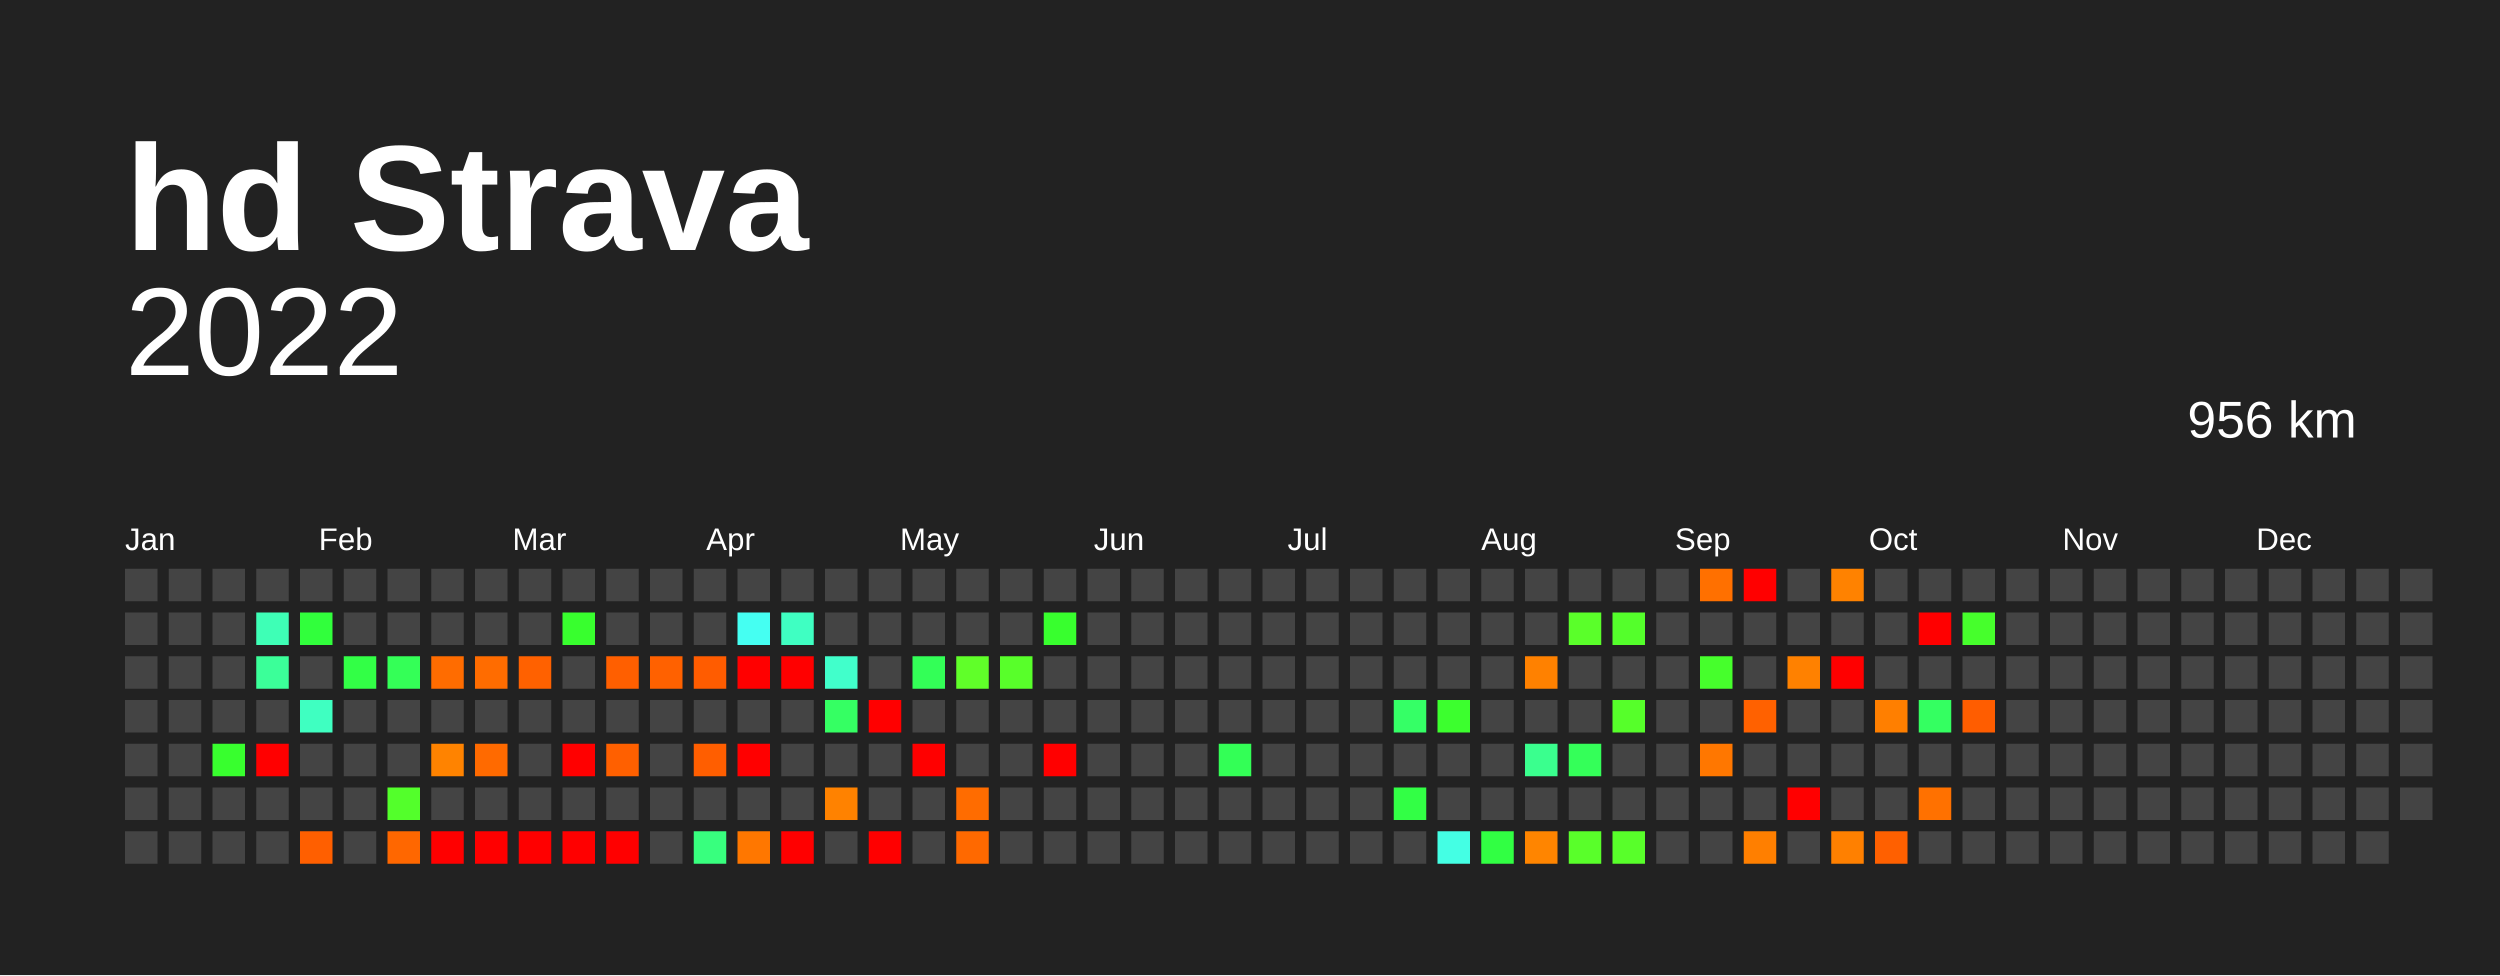
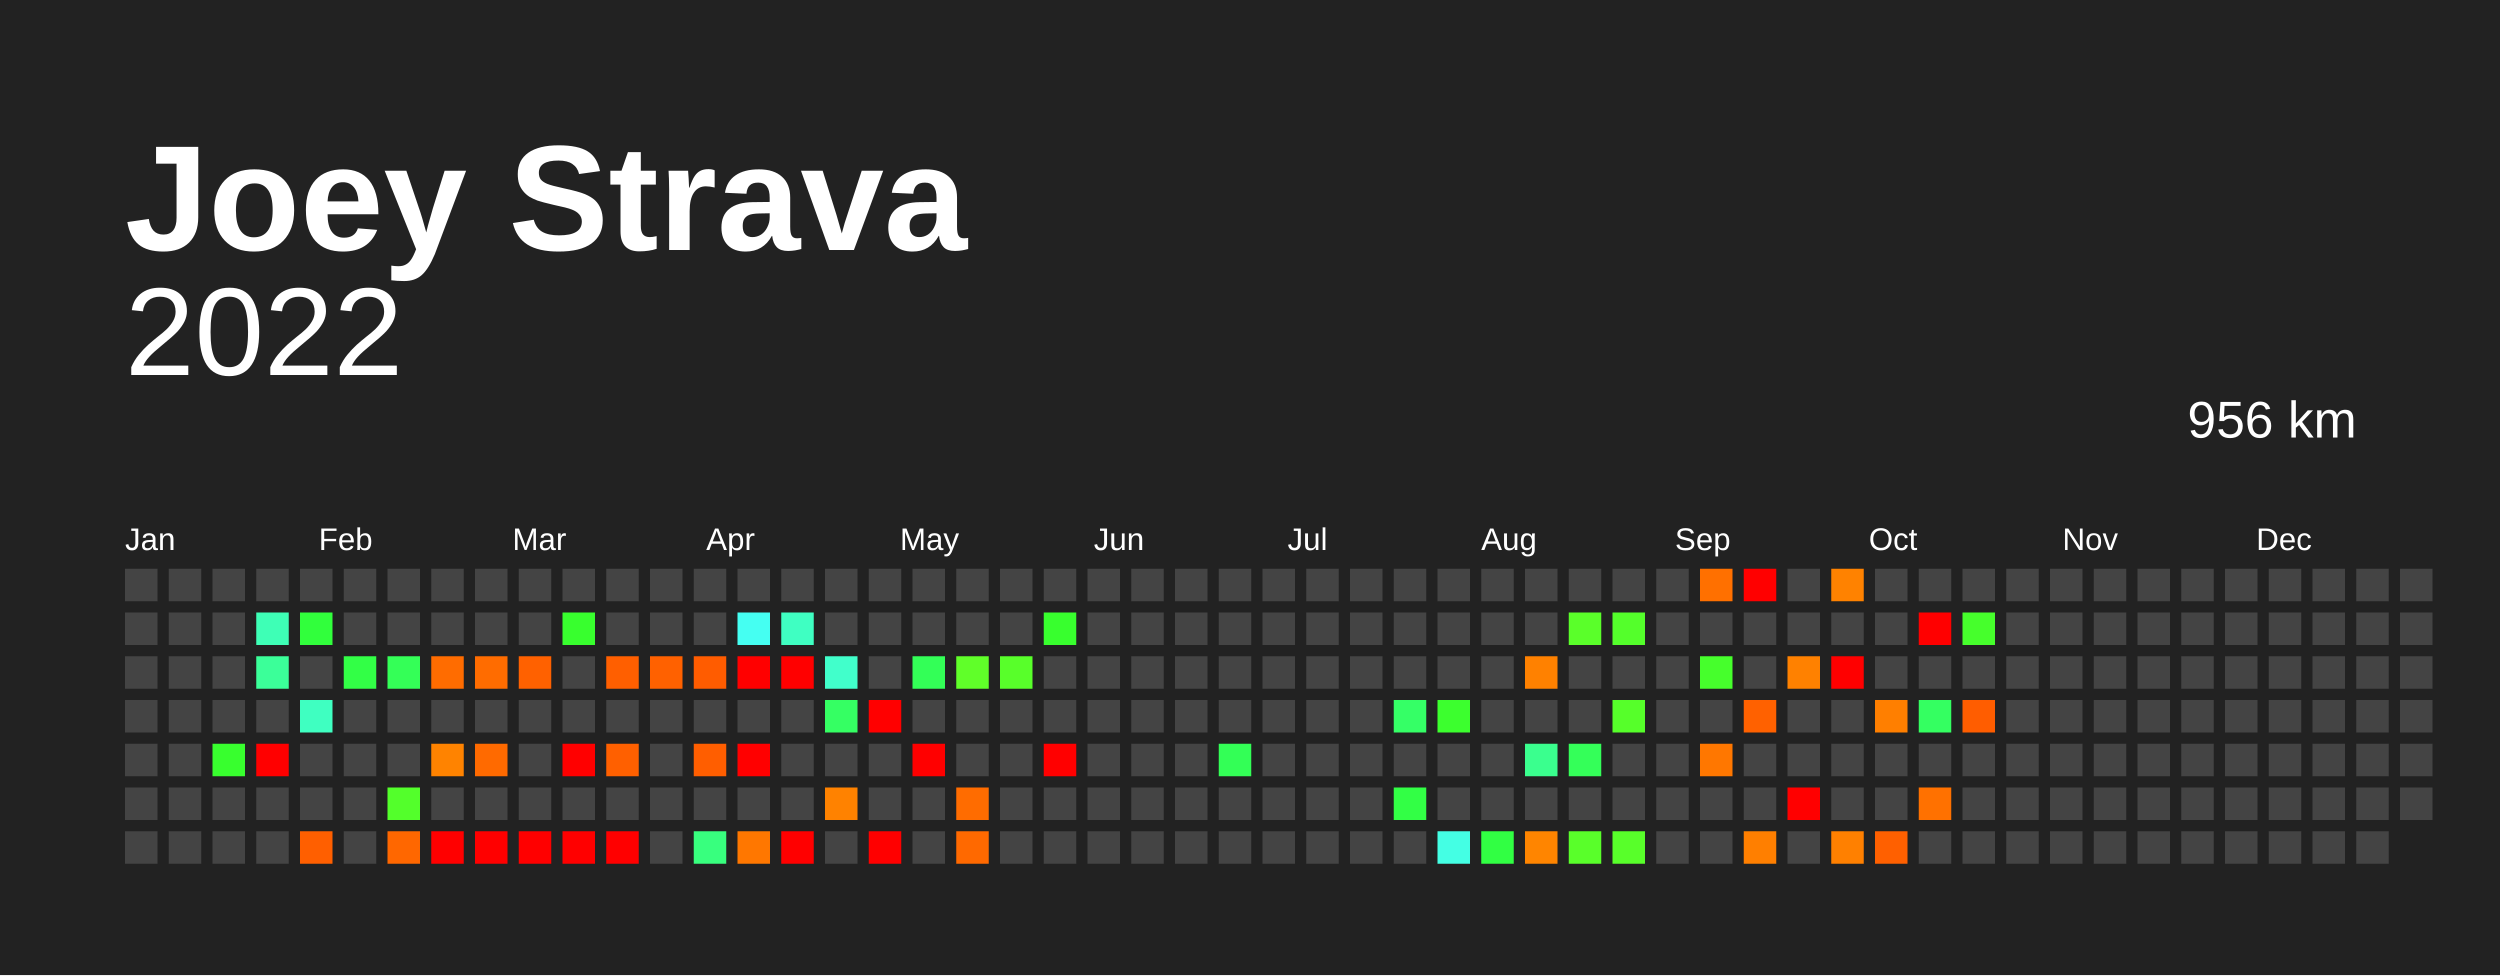
<svg xmlns="http://www.w3.org/2000/svg" baseProfile="full" height="78mm" version="1.1" viewBox="0,0,200,78" width="200mm">
  <defs />
  <rect fill="#222222" height="78" width="200" x="0" y="0" />
-   <text fill="#FFFFFF" style="font-size:12px; font-family:Arial; font-weight:bold;" x="10" y="20">hd Strava</text>
+   <text fill="#FFFFFF" style="font-size:12px; font-family:Arial; font-weight:bold;" x="10" y="20">Joey Strava</text>
  <text alignment-baseline="hanging" fill="#FFFFFF" style="font-size:10.0px; font-family:Arial;" x="10" y="30">2022</text>
  <text alignment-baseline="hanging" fill="#FFFFFF" style="font-size:4.125px; font-family:Arial;" x="175" y="35">956 km</text>
  <text fill="#FFFFFF" style="font-size:2.5px; font-family:Arial" x="10.0" y="44">Jan</text>
  <text fill="#FFFFFF" style="font-size:2.5px; font-family:Arial" x="25.5" y="44">Feb</text>
  <text fill="#FFFFFF" style="font-size:2.5px; font-family:Arial" x="41.0" y="44">Mar</text>
  <text fill="#FFFFFF" style="font-size:2.5px; font-family:Arial" x="56.5" y="44">Apr</text>
  <text fill="#FFFFFF" style="font-size:2.5px; font-family:Arial" x="72.0" y="44">May</text>
  <text fill="#FFFFFF" style="font-size:2.5px; font-family:Arial" x="87.5" y="44">Jun</text>
  <text fill="#FFFFFF" style="font-size:2.5px; font-family:Arial" x="103.0" y="44">Jul</text>
  <text fill="#FFFFFF" style="font-size:2.5px; font-family:Arial" x="118.5" y="44">Aug</text>
  <text fill="#FFFFFF" style="font-size:2.5px; font-family:Arial" x="134.0" y="44">Sep</text>
  <text fill="#FFFFFF" style="font-size:2.5px; font-family:Arial" x="149.5" y="44">Oct</text>
  <text fill="#FFFFFF" style="font-size:2.5px; font-family:Arial" x="165.0" y="44">Nov</text>
  <text fill="#FFFFFF" style="font-size:2.5px; font-family:Arial" x="180.5" y="44">Dec</text>
  <rect fill="#444444" height="2.6" width="2.6" x="10.0" y="45.5" />
  <rect fill="#444444" height="2.6" width="2.6" x="10.0" y="49.0" />
  <rect fill="#444444" height="2.6" width="2.6" x="10.0" y="52.5" />
  <rect fill="#444444" height="2.6" width="2.6" x="10.0" y="56.0" />
  <rect fill="#444444" height="2.6" width="2.6" x="10.0" y="59.5" />
  <rect fill="#444444" height="2.6" width="2.6" x="10.0" y="63.0" />
  <rect fill="#444444" height="2.6" width="2.6" x="10.0" y="66.5" />
  <rect fill="#444444" height="2.6" width="2.6" x="13.5" y="45.5" />
  <rect fill="#444444" height="2.6" width="2.6" x="13.5" y="49.0" />
  <rect fill="#444444" height="2.6" width="2.6" x="13.5" y="52.5" />
  <rect fill="#444444" height="2.6" width="2.6" x="13.5" y="56.0" />
  <rect fill="#444444" height="2.6" width="2.6" x="13.5" y="59.5" />
  <rect fill="#444444" height="2.6" width="2.6" x="13.5" y="63.0" />
  <rect fill="#444444" height="2.6" width="2.6" x="13.5" y="66.5" />
  <rect fill="#444444" height="2.6" width="2.6" x="17.0" y="45.5" />
  <rect fill="#444444" height="2.6" width="2.6" x="17.0" y="49.0" />
  <rect fill="#444444" height="2.6" width="2.6" x="17.0" y="52.5" />
  <rect fill="#444444" height="2.6" width="2.6" x="17.0" y="56.0" />
  <rect fill="#38ff2e" height="2.6" width="2.6" x="17.0" y="59.5" />
  <rect fill="#444444" height="2.6" width="2.6" x="17.0" y="63.0" />
  <rect fill="#444444" height="2.6" width="2.6" x="17.0" y="66.5" />
  <rect fill="#444444" height="2.6" width="2.6" x="20.5" y="45.5" />
  <rect fill="#3effb6" height="2.6" width="2.6" x="20.5" y="49.0" />
  <rect fill="#3bff99" height="2.6" width="2.6" x="20.5" y="52.5" />
  <rect fill="#444444" height="2.6" width="2.6" x="20.5" y="56.0" />
  <rect fill="red" height="2.6" width="2.6" x="20.5" y="59.5" />
  <rect fill="#444444" height="2.6" width="2.6" x="20.5" y="63.0" />
  <rect fill="#444444" height="2.6" width="2.6" x="20.5" y="66.5" />
  <rect fill="#444444" height="2.6" width="2.6" x="24.0" y="45.5" />
  <rect fill="#31ff3c" height="2.6" width="2.6" x="24.0" y="49.0" />
  <rect fill="#444444" height="2.6" width="2.6" x="24.0" y="52.5" />
  <rect fill="#3fffc1" height="2.6" width="2.6" x="24.0" y="56.0" />
  <rect fill="#444444" height="2.6" width="2.6" x="24.0" y="59.5" />
  <rect fill="#444444" height="2.6" width="2.6" x="24.0" y="63.0" />
  <rect fill="#ff5f00" height="2.6" width="2.6" x="24.0" y="66.5" />
  <rect fill="#444444" height="2.6" width="2.6" x="27.5" y="45.5" />
  <rect fill="#444444" height="2.6" width="2.6" x="27.5" y="49.0" />
  <rect fill="#32ff46" height="2.6" width="2.6" x="27.5" y="52.5" />
  <rect fill="#444444" height="2.6" width="2.6" x="27.5" y="56.0" />
  <rect fill="#444444" height="2.6" width="2.6" x="27.5" y="59.5" />
  <rect fill="#444444" height="2.6" width="2.6" x="27.5" y="63.0" />
  <rect fill="#444444" height="2.6" width="2.6" x="27.5" y="66.5" />
  <rect fill="#444444" height="2.6" width="2.6" x="31.0" y="45.5" />
  <rect fill="#444444" height="2.6" width="2.6" x="31.0" y="49.0" />
  <rect fill="#34ff57" height="2.6" width="2.6" x="31.0" y="52.5" />
  <rect fill="#444444" height="2.6" width="2.6" x="31.0" y="56.0" />
  <rect fill="#444444" height="2.6" width="2.6" x="31.0" y="59.5" />
  <rect fill="#53ff2b" height="2.6" width="2.6" x="31.0" y="63.0" />
  <rect fill="#ff6700" height="2.6" width="2.6" x="31.0" y="66.5" />
  <rect fill="#444444" height="2.6" width="2.6" x="34.5" y="45.5" />
  <rect fill="#444444" height="2.6" width="2.6" x="34.5" y="49.0" />
  <rect fill="#ff6c00" height="2.6" width="2.6" x="34.5" y="52.5" />
  <rect fill="#444444" height="2.6" width="2.6" x="34.5" y="56.0" />
  <rect fill="#ff8300" height="2.6" width="2.6" x="34.5" y="59.5" />
  <rect fill="#444444" height="2.6" width="2.6" x="34.5" y="63.0" />
  <rect fill="red" height="2.6" width="2.6" x="34.5" y="66.5" />
  <rect fill="#444444" height="2.6" width="2.6" x="38.0" y="45.5" />
  <rect fill="#444444" height="2.6" width="2.6" x="38.0" y="49.0" />
  <rect fill="#ff6c00" height="2.6" width="2.6" x="38.0" y="52.5" />
  <rect fill="#444444" height="2.6" width="2.6" x="38.0" y="56.0" />
  <rect fill="#ff6a00" height="2.6" width="2.6" x="38.0" y="59.5" />
  <rect fill="#444444" height="2.6" width="2.6" x="38.0" y="63.0" />
  <rect fill="red" height="2.6" width="2.6" x="38.0" y="66.5" />
  <rect fill="#444444" height="2.6" width="2.6" x="41.5" y="45.5" />
  <rect fill="#444444" height="2.6" width="2.6" x="41.5" y="49.0" />
  <rect fill="#ff6100" height="2.6" width="2.6" x="41.5" y="52.5" />
  <rect fill="#444444" height="2.6" width="2.6" x="41.5" y="56.0" />
  <rect fill="#444444" height="2.6" width="2.6" x="41.5" y="59.5" />
  <rect fill="#444444" height="2.6" width="2.6" x="41.5" y="63.0" />
  <rect fill="red" height="2.6" width="2.6" x="41.5" y="66.5" />
  <rect fill="#444444" height="2.6" width="2.6" x="45.0" y="45.5" />
  <rect fill="#38ff2e" height="2.6" width="2.6" x="45.0" y="49.0" />
  <rect fill="#444444" height="2.6" width="2.6" x="45.0" y="52.5" />
  <rect fill="#444444" height="2.6" width="2.6" x="45.0" y="56.0" />
  <rect fill="red" height="2.6" width="2.6" x="45.0" y="59.5" />
  <rect fill="#444444" height="2.6" width="2.6" x="45.0" y="63.0" />
  <rect fill="red" height="2.6" width="2.6" x="45.0" y="66.5" />
  <rect fill="#444444" height="2.6" width="2.6" x="48.5" y="45.5" />
  <rect fill="#444444" height="2.6" width="2.6" x="48.5" y="49.0" />
  <rect fill="#ff5f00" height="2.6" width="2.6" x="48.5" y="52.5" />
  <rect fill="#444444" height="2.6" width="2.6" x="48.5" y="56.0" />
  <rect fill="#ff6000" height="2.6" width="2.6" x="48.5" y="59.5" />
  <rect fill="#444444" height="2.6" width="2.6" x="48.5" y="63.0" />
  <rect fill="red" height="2.6" width="2.6" x="48.5" y="66.5" />
  <rect fill="#444444" height="2.6" width="2.6" x="52.0" y="45.5" />
  <rect fill="#444444" height="2.6" width="2.6" x="52.0" y="49.0" />
  <rect fill="#ff6100" height="2.6" width="2.6" x="52.0" y="52.5" />
  <rect fill="#444444" height="2.6" width="2.6" x="52.0" y="56.0" />
  <rect fill="#444444" height="2.6" width="2.6" x="52.0" y="59.5" />
  <rect fill="#444444" height="2.6" width="2.6" x="52.0" y="63.0" />
  <rect fill="#444444" height="2.6" width="2.6" x="52.0" y="66.5" />
  <rect fill="#444444" height="2.6" width="2.6" x="55.5" y="45.5" />
  <rect fill="#444444" height="2.6" width="2.6" x="55.5" y="49.0" />
  <rect fill="#ff5c00" height="2.6" width="2.6" x="55.5" y="52.5" />
  <rect fill="#444444" height="2.6" width="2.6" x="55.5" y="56.0" />
  <rect fill="#ff5e00" height="2.6" width="2.6" x="55.5" y="59.5" />
  <rect fill="#444444" height="2.6" width="2.6" x="55.5" y="63.0" />
  <rect fill="#38ff7e" height="2.6" width="2.6" x="55.5" y="66.5" />
  <rect fill="#444444" height="2.6" width="2.6" x="59.0" y="45.5" />
  <rect fill="#45fff2" height="2.6" width="2.6" x="59.0" y="49.0" />
  <rect fill="red" height="2.6" width="2.6" x="59.0" y="52.5" />
  <rect fill="#444444" height="2.6" width="2.6" x="59.0" y="56.0" />
  <rect fill="red" height="2.6" width="2.6" x="59.0" y="59.5" />
  <rect fill="#444444" height="2.6" width="2.6" x="59.0" y="63.0" />
  <rect fill="#ff7700" height="2.6" width="2.6" x="59.0" y="66.5" />
  <rect fill="#444444" height="2.6" width="2.6" x="62.5" y="45.5" />
  <rect fill="#3fffc2" height="2.6" width="2.6" x="62.5" y="49.0" />
  <rect fill="red" height="2.6" width="2.6" x="62.5" y="52.5" />
  <rect fill="#444444" height="2.6" width="2.6" x="62.5" y="56.0" />
  <rect fill="#444444" height="2.6" width="2.6" x="62.5" y="59.5" />
  <rect fill="#444444" height="2.6" width="2.6" x="62.5" y="63.0" />
  <rect fill="red" height="2.6" width="2.6" x="62.5" y="66.5" />
  <rect fill="#444444" height="2.6" width="2.6" x="66.0" y="45.5" />
  <rect fill="#444444" height="2.6" width="2.6" x="66.0" y="49.0" />
  <rect fill="#41ffcb" height="2.6" width="2.6" x="66.0" y="52.5" />
  <rect fill="#35ff63" height="2.6" width="2.6" x="66.0" y="56.0" />
  <rect fill="#444444" height="2.6" width="2.6" x="66.0" y="59.5" />
  <rect fill="#ff8200" height="2.6" width="2.6" x="66.0" y="63.0" />
  <rect fill="#444444" height="2.6" width="2.6" x="66.0" y="66.5" />
  <rect fill="#444444" height="2.6" width="2.6" x="69.5" y="45.5" />
  <rect fill="#444444" height="2.6" width="2.6" x="69.5" y="49.0" />
  <rect fill="#444444" height="2.6" width="2.6" x="69.5" y="52.5" />
  <rect fill="red" height="2.6" width="2.6" x="69.5" y="56.0" />
  <rect fill="#444444" height="2.6" width="2.6" x="69.5" y="59.5" />
  <rect fill="#444444" height="2.6" width="2.6" x="69.5" y="63.0" />
  <rect fill="red" height="2.6" width="2.6" x="69.5" y="66.5" />
  <rect fill="#444444" height="2.6" width="2.6" x="73.0" y="45.5" />
  <rect fill="#444444" height="2.6" width="2.6" x="73.0" y="49.0" />
  <rect fill="#33ff57" height="2.6" width="2.6" x="73.0" y="52.5" />
  <rect fill="#444444" height="2.6" width="2.6" x="73.0" y="56.0" />
  <rect fill="red" height="2.6" width="2.6" x="73.0" y="59.5" />
  <rect fill="#444444" height="2.6" width="2.6" x="73.0" y="63.0" />
  <rect fill="#444444" height="2.6" width="2.6" x="73.0" y="66.5" />
  <rect fill="#444444" height="2.6" width="2.6" x="76.5" y="45.5" />
  <rect fill="#444444" height="2.6" width="2.6" x="76.5" y="49.0" />
  <rect fill="#60ff29" height="2.6" width="2.6" x="76.5" y="52.5" />
  <rect fill="#444444" height="2.6" width="2.6" x="76.5" y="56.0" />
  <rect fill="#444444" height="2.6" width="2.6" x="76.5" y="59.5" />
  <rect fill="#ff6c00" height="2.6" width="2.6" x="76.5" y="63.0" />
  <rect fill="#ff6900" height="2.6" width="2.6" x="76.5" y="66.5" />
  <rect fill="#444444" height="2.6" width="2.6" x="80.0" y="45.5" />
  <rect fill="#444444" height="2.6" width="2.6" x="80.0" y="49.0" />
  <rect fill="#58ff2a" height="2.6" width="2.6" x="80.0" y="52.5" />
  <rect fill="#444444" height="2.6" width="2.6" x="80.0" y="56.0" />
  <rect fill="#444444" height="2.6" width="2.6" x="80.0" y="59.5" />
  <rect fill="#444444" height="2.6" width="2.6" x="80.0" y="63.0" />
  <rect fill="#444444" height="2.6" width="2.6" x="80.0" y="66.5" />
  <rect fill="#444444" height="2.6" width="2.6" x="83.5" y="45.5" />
  <rect fill="#38ff2e" height="2.6" width="2.6" x="83.5" y="49.0" />
  <rect fill="#444444" height="2.6" width="2.6" x="83.5" y="52.5" />
  <rect fill="#444444" height="2.6" width="2.6" x="83.5" y="56.0" />
  <rect fill="red" height="2.6" width="2.6" x="83.5" y="59.5" />
  <rect fill="#444444" height="2.6" width="2.6" x="83.5" y="63.0" />
  <rect fill="#444444" height="2.6" width="2.6" x="83.5" y="66.5" />
  <rect fill="#444444" height="2.6" width="2.6" x="87.0" y="45.5" />
  <rect fill="#444444" height="2.6" width="2.6" x="87.0" y="49.0" />
  <rect fill="#444444" height="2.6" width="2.6" x="87.0" y="52.5" />
  <rect fill="#444444" height="2.6" width="2.6" x="87.0" y="56.0" />
  <rect fill="#444444" height="2.6" width="2.6" x="87.0" y="59.5" />
  <rect fill="#444444" height="2.6" width="2.6" x="87.0" y="63.0" />
  <rect fill="#444444" height="2.6" width="2.6" x="87.0" y="66.5" />
  <rect fill="#444444" height="2.6" width="2.6" x="90.5" y="45.5" />
  <rect fill="#444444" height="2.6" width="2.6" x="90.5" y="49.0" />
  <rect fill="#444444" height="2.6" width="2.6" x="90.5" y="52.5" />
  <rect fill="#444444" height="2.6" width="2.6" x="90.5" y="56.0" />
  <rect fill="#444444" height="2.6" width="2.6" x="90.5" y="59.5" />
  <rect fill="#444444" height="2.6" width="2.6" x="90.5" y="63.0" />
  <rect fill="#444444" height="2.6" width="2.6" x="90.5" y="66.5" />
  <rect fill="#444444" height="2.6" width="2.6" x="94.0" y="45.5" />
  <rect fill="#444444" height="2.6" width="2.6" x="94.0" y="49.0" />
  <rect fill="#444444" height="2.6" width="2.6" x="94.0" y="52.5" />
  <rect fill="#444444" height="2.6" width="2.6" x="94.0" y="56.0" />
  <rect fill="#444444" height="2.6" width="2.6" x="94.0" y="59.5" />
  <rect fill="#444444" height="2.6" width="2.6" x="94.0" y="63.0" />
  <rect fill="#444444" height="2.6" width="2.6" x="94.0" y="66.5" />
  <rect fill="#444444" height="2.6" width="2.6" x="97.5" y="45.5" />
  <rect fill="#444444" height="2.6" width="2.6" x="97.5" y="49.0" />
  <rect fill="#444444" height="2.6" width="2.6" x="97.5" y="52.5" />
  <rect fill="#444444" height="2.6" width="2.6" x="97.5" y="56.0" />
  <rect fill="#33ff56" height="2.6" width="2.6" x="97.5" y="59.5" />
  <rect fill="#444444" height="2.6" width="2.6" x="97.5" y="63.0" />
  <rect fill="#444444" height="2.6" width="2.6" x="97.5" y="66.5" />
  <rect fill="#444444" height="2.6" width="2.6" x="101.0" y="45.5" />
  <rect fill="#444444" height="2.6" width="2.6" x="101.0" y="49.0" />
  <rect fill="#444444" height="2.6" width="2.6" x="101.0" y="52.5" />
  <rect fill="#444444" height="2.6" width="2.6" x="101.0" y="56.0" />
  <rect fill="#444444" height="2.6" width="2.6" x="101.0" y="59.5" />
  <rect fill="#444444" height="2.6" width="2.6" x="101.0" y="63.0" />
  <rect fill="#444444" height="2.6" width="2.6" x="101.0" y="66.5" />
  <rect fill="#444444" height="2.6" width="2.6" x="104.5" y="45.5" />
  <rect fill="#444444" height="2.6" width="2.6" x="104.5" y="49.0" />
  <rect fill="#444444" height="2.6" width="2.6" x="104.5" y="52.5" />
  <rect fill="#444444" height="2.6" width="2.6" x="104.5" y="56.0" />
  <rect fill="#444444" height="2.6" width="2.6" x="104.5" y="59.5" />
  <rect fill="#444444" height="2.6" width="2.6" x="104.5" y="63.0" />
  <rect fill="#444444" height="2.6" width="2.6" x="104.5" y="66.5" />
  <rect fill="#444444" height="2.6" width="2.6" x="108.0" y="45.5" />
  <rect fill="#444444" height="2.6" width="2.6" x="108.0" y="49.0" />
  <rect fill="#444444" height="2.6" width="2.6" x="108.0" y="52.5" />
  <rect fill="#444444" height="2.6" width="2.6" x="108.0" y="56.0" />
  <rect fill="#444444" height="2.6" width="2.6" x="108.0" y="59.5" />
  <rect fill="#444444" height="2.6" width="2.6" x="108.0" y="63.0" />
  <rect fill="#444444" height="2.6" width="2.6" x="108.0" y="66.5" />
  <rect fill="#444444" height="2.6" width="2.6" x="111.5" y="45.5" />
  <rect fill="#444444" height="2.6" width="2.6" x="111.5" y="49.0" />
  <rect fill="#444444" height="2.6" width="2.6" x="111.5" y="52.5" />
  <rect fill="#35ff66" height="2.6" width="2.6" x="111.5" y="56.0" />
  <rect fill="#444444" height="2.6" width="2.6" x="111.5" y="59.5" />
  <rect fill="#32ff45" height="2.6" width="2.6" x="111.5" y="63.0" />
  <rect fill="#444444" height="2.6" width="2.6" x="111.5" y="66.5" />
  <rect fill="#444444" height="2.6" width="2.6" x="115.0" y="45.5" />
  <rect fill="#444444" height="2.6" width="2.6" x="115.0" y="49.0" />
  <rect fill="#444444" height="2.6" width="2.6" x="115.0" y="52.5" />
  <rect fill="#3cff2e" height="2.6" width="2.6" x="115.0" y="56.0" />
  <rect fill="#444444" height="2.6" width="2.6" x="115.0" y="59.5" />
  <rect fill="#444444" height="2.6" width="2.6" x="115.0" y="63.0" />
  <rect fill="#44ffe4" height="2.6" width="2.6" x="115.0" y="66.5" />
  <rect fill="#444444" height="2.6" width="2.6" x="118.5" y="45.5" />
  <rect fill="#444444" height="2.6" width="2.6" x="118.5" y="49.0" />
  <rect fill="#444444" height="2.6" width="2.6" x="118.5" y="52.5" />
  <rect fill="#444444" height="2.6" width="2.6" x="118.5" y="56.0" />
  <rect fill="#444444" height="2.6" width="2.6" x="118.5" y="59.5" />
  <rect fill="#444444" height="2.6" width="2.6" x="118.5" y="63.0" />
  <rect fill="#31ff43" height="2.6" width="2.6" x="118.5" y="66.5" />
  <rect fill="#444444" height="2.6" width="2.6" x="122.0" y="45.5" />
  <rect fill="#444444" height="2.6" width="2.6" x="122.0" y="49.0" />
  <rect fill="#ff8100" height="2.6" width="2.6" x="122.0" y="52.5" />
  <rect fill="#444444" height="2.6" width="2.6" x="122.0" y="56.0" />
  <rect fill="#3aff8e" height="2.6" width="2.6" x="122.0" y="59.5" />
  <rect fill="#444444" height="2.6" width="2.6" x="122.0" y="63.0" />
  <rect fill="#ff8500" height="2.6" width="2.6" x="122.0" y="66.5" />
  <rect fill="#444444" height="2.6" width="2.6" x="125.5" y="45.5" />
  <rect fill="#5aff2a" height="2.6" width="2.6" x="125.5" y="49.0" />
  <rect fill="#444444" height="2.6" width="2.6" x="125.5" y="52.5" />
  <rect fill="#444444" height="2.6" width="2.6" x="125.5" y="56.0" />
  <rect fill="#34ff59" height="2.6" width="2.6" x="125.5" y="59.5" />
  <rect fill="#444444" height="2.6" width="2.6" x="125.5" y="63.0" />
  <rect fill="#59ff2a" height="2.6" width="2.6" x="125.5" y="66.5" />
  <rect fill="#444444" height="2.6" width="2.6" x="129.0" y="45.5" />
  <rect fill="#54ff2b" height="2.6" width="2.6" x="129.0" y="49.0" />
  <rect fill="#444444" height="2.6" width="2.6" x="129.0" y="52.5" />
  <rect fill="#56ff2a" height="2.6" width="2.6" x="129.0" y="56.0" />
  <rect fill="#444444" height="2.6" width="2.6" x="129.0" y="59.5" />
  <rect fill="#444444" height="2.6" width="2.6" x="129.0" y="63.0" />
  <rect fill="#58ff2a" height="2.6" width="2.6" x="129.0" y="66.5" />
  <rect fill="#444444" height="2.6" width="2.6" x="132.5" y="45.5" />
  <rect fill="#444444" height="2.6" width="2.6" x="132.5" y="49.0" />
  <rect fill="#444444" height="2.6" width="2.6" x="132.5" y="52.5" />
  <rect fill="#444444" height="2.6" width="2.6" x="132.5" y="56.0" />
  <rect fill="#444444" height="2.6" width="2.6" x="132.5" y="59.5" />
  <rect fill="#444444" height="2.6" width="2.6" x="132.5" y="63.0" />
  <rect fill="#444444" height="2.6" width="2.6" x="132.5" y="66.5" />
  <rect fill="#ff7000" height="2.6" width="2.6" x="136.0" y="45.5" />
  <rect fill="#444444" height="2.6" width="2.6" x="136.0" y="49.0" />
  <rect fill="#46ff2c" height="2.6" width="2.6" x="136.0" y="52.5" />
  <rect fill="#444444" height="2.6" width="2.6" x="136.0" y="56.0" />
  <rect fill="#ff7700" height="2.6" width="2.6" x="136.0" y="59.5" />
  <rect fill="#444444" height="2.6" width="2.6" x="136.0" y="63.0" />
  <rect fill="#444444" height="2.6" width="2.6" x="136.0" y="66.5" />
  <rect fill="red" height="2.6" width="2.6" x="139.5" y="45.5" />
  <rect fill="#444444" height="2.6" width="2.6" x="139.5" y="49.0" />
  <rect fill="#444444" height="2.6" width="2.6" x="139.5" y="52.5" />
  <rect fill="#ff6100" height="2.6" width="2.6" x="139.5" y="56.0" />
  <rect fill="#444444" height="2.6" width="2.6" x="139.5" y="59.5" />
  <rect fill="#444444" height="2.6" width="2.6" x="139.5" y="63.0" />
  <rect fill="#ff7f00" height="2.6" width="2.6" x="139.5" y="66.5" />
  <rect fill="#444444" height="2.6" width="2.6" x="143.0" y="45.5" />
  <rect fill="#444444" height="2.6" width="2.6" x="143.0" y="49.0" />
  <rect fill="#ff8100" height="2.6" width="2.6" x="143.0" y="52.5" />
  <rect fill="#444444" height="2.6" width="2.6" x="143.0" y="56.0" />
  <rect fill="#444444" height="2.6" width="2.6" x="143.0" y="59.5" />
  <rect fill="red" height="2.6" width="2.6" x="143.0" y="63.0" />
  <rect fill="#444444" height="2.6" width="2.6" x="143.0" y="66.5" />
  <rect fill="#ff8200" height="2.6" width="2.6" x="146.5" y="45.5" />
  <rect fill="#444444" height="2.6" width="2.6" x="146.5" y="49.0" />
  <rect fill="red" height="2.6" width="2.6" x="146.5" y="52.5" />
  <rect fill="#444444" height="2.6" width="2.6" x="146.5" y="56.0" />
  <rect fill="#444444" height="2.6" width="2.6" x="146.5" y="59.5" />
  <rect fill="#444444" height="2.6" width="2.6" x="146.5" y="63.0" />
  <rect fill="#ff8000" height="2.6" width="2.6" x="146.5" y="66.5" />
  <rect fill="#444444" height="2.6" width="2.6" x="150.0" y="45.5" />
  <rect fill="#444444" height="2.6" width="2.6" x="150.0" y="49.0" />
  <rect fill="#444444" height="2.6" width="2.6" x="150.0" y="52.5" />
  <rect fill="#ff7f00" height="2.6" width="2.6" x="150.0" y="56.0" />
  <rect fill="#444444" height="2.6" width="2.6" x="150.0" y="59.5" />
  <rect fill="#444444" height="2.6" width="2.6" x="150.0" y="63.0" />
  <rect fill="#ff6000" height="2.6" width="2.6" x="150.0" y="66.5" />
  <rect fill="#444444" height="2.6" width="2.6" x="153.5" y="45.5" />
  <rect fill="red" height="2.6" width="2.6" x="153.5" y="49.0" />
  <rect fill="#444444" height="2.6" width="2.6" x="153.5" y="52.5" />
  <rect fill="#34ff61" height="2.6" width="2.6" x="153.5" y="56.0" />
  <rect fill="#444444" height="2.6" width="2.6" x="153.5" y="59.5" />
  <rect fill="#ff7100" height="2.6" width="2.6" x="153.5" y="63.0" />
  <rect fill="#444444" height="2.6" width="2.6" x="153.5" y="66.5" />
  <rect fill="#444444" height="2.6" width="2.6" x="157.0" y="45.5" />
  <rect fill="#46ff2c" height="2.6" width="2.6" x="157.0" y="49.0" />
  <rect fill="#444444" height="2.6" width="2.6" x="157.0" y="52.5" />
  <rect fill="#ff5d00" height="2.6" width="2.6" x="157.0" y="56.0" />
  <rect fill="#444444" height="2.6" width="2.6" x="157.0" y="59.5" />
  <rect fill="#444444" height="2.6" width="2.6" x="157.0" y="63.0" />
  <rect fill="#444444" height="2.6" width="2.6" x="157.0" y="66.5" />
  <rect fill="#444444" height="2.6" width="2.6" x="160.5" y="45.5" />
  <rect fill="#444444" height="2.6" width="2.6" x="160.5" y="49.0" />
  <rect fill="#444444" height="2.6" width="2.6" x="160.5" y="52.5" />
  <rect fill="#444444" height="2.6" width="2.6" x="160.5" y="56.0" />
  <rect fill="#444444" height="2.6" width="2.6" x="160.5" y="59.5" />
  <rect fill="#444444" height="2.6" width="2.6" x="160.5" y="63.0" />
  <rect fill="#444444" height="2.6" width="2.6" x="160.5" y="66.5" />
  <rect fill="#444444" height="2.6" width="2.6" x="164.0" y="45.5" />
  <rect fill="#444444" height="2.6" width="2.6" x="164.0" y="49.0" />
  <rect fill="#444444" height="2.6" width="2.6" x="164.0" y="52.5" />
  <rect fill="#444444" height="2.6" width="2.6" x="164.0" y="56.0" />
  <rect fill="#444444" height="2.6" width="2.6" x="164.0" y="59.5" />
  <rect fill="#444444" height="2.6" width="2.6" x="164.0" y="63.0" />
  <rect fill="#444444" height="2.6" width="2.6" x="164.0" y="66.5" />
  <rect fill="#444444" height="2.6" width="2.6" x="167.5" y="45.5" />
  <rect fill="#444444" height="2.6" width="2.6" x="167.5" y="49.0" />
  <rect fill="#444444" height="2.6" width="2.6" x="167.5" y="52.5" />
  <rect fill="#444444" height="2.6" width="2.6" x="167.5" y="56.0" />
  <rect fill="#444444" height="2.6" width="2.6" x="167.5" y="59.5" />
  <rect fill="#444444" height="2.6" width="2.6" x="167.5" y="63.0" />
  <rect fill="#444444" height="2.6" width="2.6" x="167.5" y="66.5" />
  <rect fill="#444444" height="2.6" width="2.6" x="171.0" y="45.5" />
  <rect fill="#444444" height="2.6" width="2.6" x="171.0" y="49.0" />
  <rect fill="#444444" height="2.6" width="2.6" x="171.0" y="52.5" />
  <rect fill="#444444" height="2.6" width="2.6" x="171.0" y="56.0" />
  <rect fill="#444444" height="2.6" width="2.6" x="171.0" y="59.5" />
  <rect fill="#444444" height="2.6" width="2.6" x="171.0" y="63.0" />
  <rect fill="#444444" height="2.6" width="2.6" x="171.0" y="66.5" />
  <rect fill="#444444" height="2.6" width="2.6" x="174.5" y="45.5" />
  <rect fill="#444444" height="2.6" width="2.6" x="174.5" y="49.0" />
  <rect fill="#444444" height="2.6" width="2.6" x="174.5" y="52.5" />
  <rect fill="#444444" height="2.6" width="2.6" x="174.5" y="56.0" />
  <rect fill="#444444" height="2.6" width="2.6" x="174.5" y="59.5" />
  <rect fill="#444444" height="2.6" width="2.6" x="174.5" y="63.0" />
  <rect fill="#444444" height="2.6" width="2.6" x="174.5" y="66.5" />
  <rect fill="#444444" height="2.6" width="2.6" x="178.0" y="45.5" />
  <rect fill="#444444" height="2.6" width="2.6" x="178.0" y="49.0" />
  <rect fill="#444444" height="2.6" width="2.6" x="178.0" y="52.5" />
  <rect fill="#444444" height="2.6" width="2.6" x="178.0" y="56.0" />
  <rect fill="#444444" height="2.6" width="2.6" x="178.0" y="59.5" />
  <rect fill="#444444" height="2.6" width="2.6" x="178.0" y="63.0" />
  <rect fill="#444444" height="2.6" width="2.6" x="178.0" y="66.5" />
  <rect fill="#444444" height="2.6" width="2.6" x="181.5" y="45.5" />
  <rect fill="#444444" height="2.6" width="2.6" x="181.5" y="49.0" />
  <rect fill="#444444" height="2.6" width="2.6" x="181.5" y="52.5" />
  <rect fill="#444444" height="2.6" width="2.6" x="181.5" y="56.0" />
  <rect fill="#444444" height="2.6" width="2.6" x="181.5" y="59.5" />
  <rect fill="#444444" height="2.6" width="2.6" x="181.5" y="63.0" />
  <rect fill="#444444" height="2.6" width="2.6" x="181.5" y="66.5" />
  <rect fill="#444444" height="2.6" width="2.6" x="185.0" y="45.5" />
  <rect fill="#444444" height="2.6" width="2.6" x="185.0" y="49.0" />
  <rect fill="#444444" height="2.6" width="2.6" x="185.0" y="52.5" />
  <rect fill="#444444" height="2.6" width="2.6" x="185.0" y="56.0" />
  <rect fill="#444444" height="2.6" width="2.6" x="185.0" y="59.5" />
  <rect fill="#444444" height="2.6" width="2.6" x="185.0" y="63.0" />
  <rect fill="#444444" height="2.6" width="2.6" x="185.0" y="66.5" />
  <rect fill="#444444" height="2.6" width="2.6" x="188.5" y="45.5" />
  <rect fill="#444444" height="2.6" width="2.6" x="188.5" y="49.0" />
  <rect fill="#444444" height="2.6" width="2.6" x="188.5" y="52.5" />
  <rect fill="#444444" height="2.6" width="2.6" x="188.5" y="56.0" />
  <rect fill="#444444" height="2.6" width="2.6" x="188.5" y="59.5" />
  <rect fill="#444444" height="2.6" width="2.6" x="188.5" y="63.0" />
  <rect fill="#444444" height="2.6" width="2.6" x="188.5" y="66.5" />
  <rect fill="#444444" height="2.6" width="2.6" x="192.0" y="45.5" />
  <rect fill="#444444" height="2.6" width="2.6" x="192.0" y="49.0" />
  <rect fill="#444444" height="2.6" width="2.6" x="192.0" y="52.5" />
  <rect fill="#444444" height="2.6" width="2.6" x="192.0" y="56.0" />
  <rect fill="#444444" height="2.6" width="2.6" x="192.0" y="59.5" />
  <rect fill="#444444" height="2.6" width="2.6" x="192.0" y="63.0" />
</svg>
